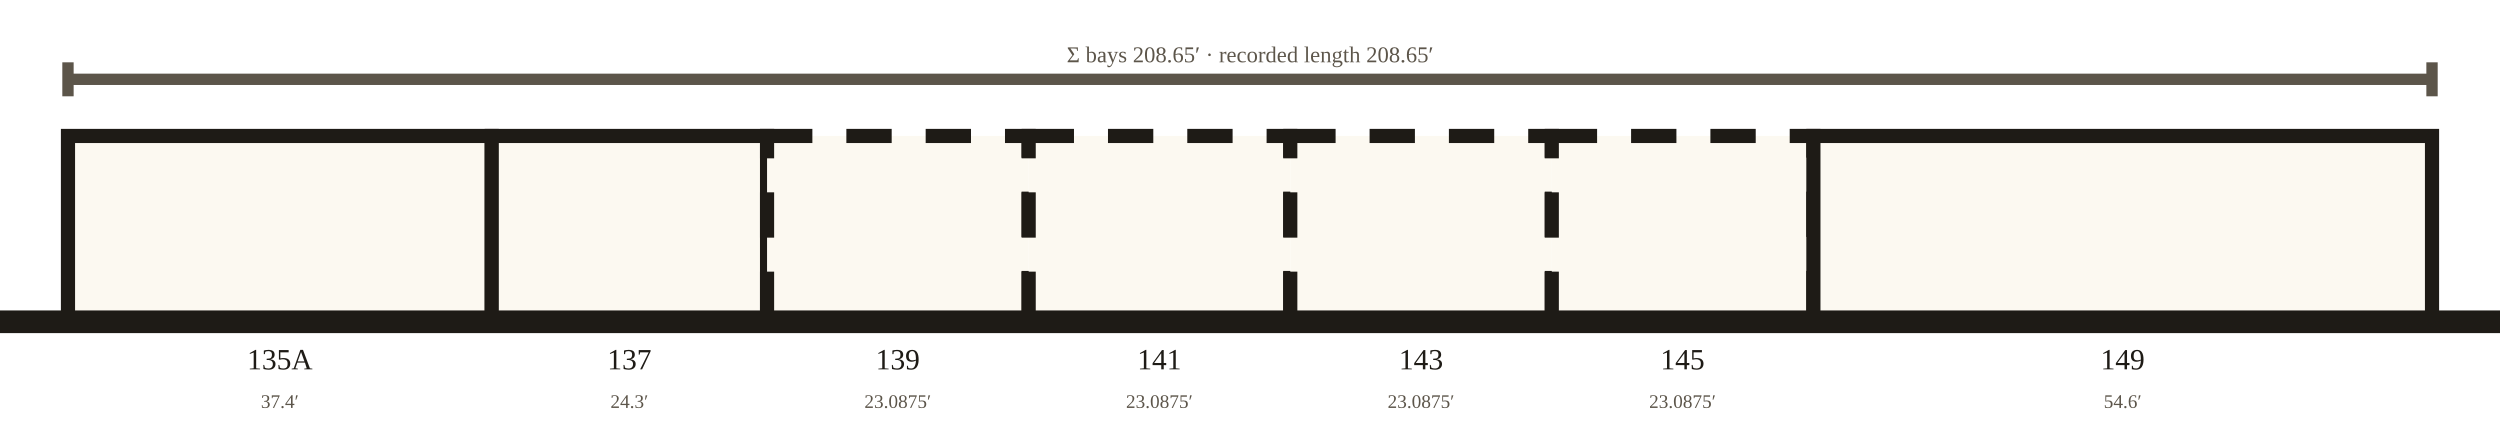
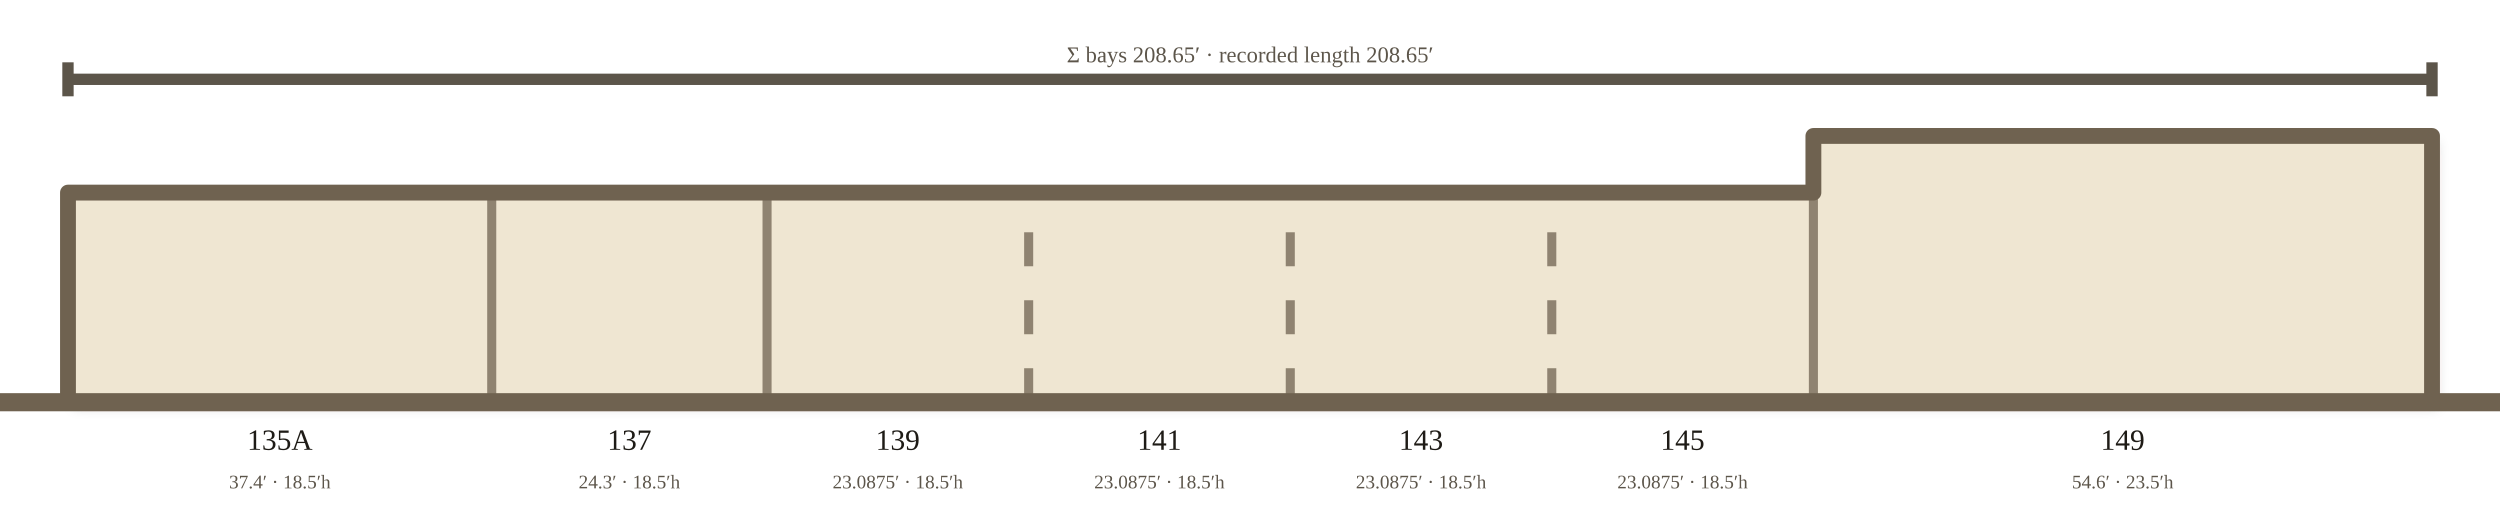
- <svg xmlns="http://www.w3.org/2000/svg" viewBox="-6 -28.4 220.65 39.4" role="img" aria-labelledby="t d" data-geometry-id="geom-otb-short-frontage-elevation" data-units="ft">
+ <svg xmlns="http://www.w3.org/2000/svg" viewBox="-6 -35.5 220.65 46.5" role="img" aria-labelledby="t d" data-geometry-id="geom-otb-short-frontage-elevation" data-units="ft">
+   <defs>
+     <filter id="cc-shadow" x="-5%" y="-5%" width="110%" height="120%">
+       <feDropShadow dx="0.5" dy="0.5" stdDeviation="0.5" flood-color="#3B342A" flood-opacity=".16" />
+     </filter>
+   </defs>
  <style>
-     .cc-face{fill:var(--cc-cre-surface-raised,#FCF9F1);stroke:var(--cc-cre-text,#1E1B16);stroke-width:1.25;vector-effect:non-scaling-stroke}
-     .cc-face--derived{stroke-dasharray:4 3}
-     .cc-grade{stroke:var(--cc-cre-text,#1E1B16);stroke-width:2;vector-effect:non-scaling-stroke}
+     .cc-mass{fill:#EFE6D2}
+     .cc-roof{fill:none;stroke:#6F6250;stroke-width:1.4;vector-effect:non-scaling-stroke;stroke-linejoin:round}
+     .cc-demise{stroke:#6F6250;stroke-width:.8;vector-effect:non-scaling-stroke;opacity:.75}
+     .cc-demise--derived{stroke-dasharray:3 3}
+     .cc-hit{fill:transparent;stroke:none}
+     .cc-grade{stroke:#6F6250;stroke-width:1.6;vector-effect:non-scaling-stroke}
+     .cc-face{fill:#FBF7EE;stroke:#B9A57E;stroke-width:1;vector-effect:non-scaling-stroke}
+     .cc-cab{fill:#E8DEC8;stroke:#6F6250;stroke-width:1;vector-effect:non-scaling-stroke}
+     .cc-head{fill:#D9C9A6;stroke:#6F6250;stroke-width:1;vector-effect:non-scaling-stroke}
+     .cc-wordmark{fill:#FBF7EE;font-family:var(--cc-cre-font-display,Besley,Georgia,serif);font-weight:700;letter-spacing:.04em}
+     .cc-slot{fill:#3B342A;font-family:var(--cc-cre-font-ui,Archivo,Arial,sans-serif)}
    .cc-dim{stroke:var(--cc-cre-text-muted,#5C554A);stroke-width:1;vector-effect:non-scaling-stroke;fill:none}
    .cc-label{fill:var(--cc-cre-text,#1E1B16);font-family:var(--cc-cre-font-meta,"Courier Prime",monospace)}
    .cc-muted{fill:var(--cc-cre-text-muted,#5C554A);font-family:var(--cc-cre-font-meta,"Courier Prime",monospace)}
-     .cc-frame{fill:none;stroke:var(--cc-cre-text-muted,#5C554A);stroke-width:1;stroke-dasharray:6 4;vector-effect:non-scaling-stroke}
  </style>
+   <path class="cc-mass" filter="url(#cc-shadow)" d="M0 0 V-18.5 H37.4 V-18.5 H61.7 V-18.5 H84.79 V-18.5 H107.88 V-18.5 H130.97 V-18.5 H154.05 V-23.5 H208.65 V0" />
+   <g class="cc-demising">
+     <line class="cc-demise" x1="37.4" y1="0" x2="37.4" y2="-18.5" />
+     <line class="cc-demise" x1="61.7" y1="0" x2="61.7" y2="-18.5" />
+     <line class="cc-demise cc-demise--derived" x1="84.79" y1="0" x2="84.79" y2="-18.5" />
+     <line class="cc-demise cc-demise--derived" x1="107.88" y1="0" x2="107.88" y2="-18.5" />
+     <line class="cc-demise cc-demise--derived" x1="130.96" y1="0" x2="130.96" y2="-18.5" />
+     <line class="cc-demise" x1="154.05" y1="0" x2="154.05" y2="-18.5" />
+   </g>
+   <path class="cc-roof" d="M0 0 V-18.5 H37.4 V-18.5 H61.7 V-18.5 H84.79 V-18.5 H107.88 V-18.5 H130.97 V-18.5 H154.05 V-23.5 H208.65 V0" />
  <g id="suite-otb-135a" class="cc-entity" data-entity-id="suite-otb-135a" data-entity-ids="suite-otb-135a" data-suite-label="135" data-width-basis="plat">
-     <rect class="cc-face" x="0" y="-16.4" width="37.4" height="16.4" />
+     <rect class="cc-hit" x="0" y="-18.5" width="37.4" height="18.5" />
    <text class="cc-label" x="18.7" y="4.2" font-size="2.6" text-anchor="middle">135A</text>
-     <text class="cc-muted" x="18.7" y="7.6" font-size="1.7" text-anchor="middle">37.4′</text>
+     <text class="cc-muted" x="18.7" y="7.6" font-size="1.7" text-anchor="middle">37.4′ · 18.5′h</text>
  </g>
  <g id="suite-otb-137" class="cc-entity" data-entity-id="suite-otb-137" data-entity-ids="suite-otb-137" data-suite-label="137" data-width-basis="plat">
-     <rect class="cc-face" x="37.4" y="-16.4" width="24.3" height="16.4" />
+     <rect class="cc-hit" x="37.4" y="-18.5" width="24.3" height="18.5" />
    <text class="cc-label" x="49.55" y="4.2" font-size="2.6" text-anchor="middle">137</text>
-     <text class="cc-muted" x="49.55" y="7.6" font-size="1.7" text-anchor="middle">24.3′</text>
+     <text class="cc-muted" x="49.55" y="7.6" font-size="1.7" text-anchor="middle">24.3′ · 18.5′h</text>
  </g>
  <g id="suite-otb-139" class="cc-entity" data-entity-id="suite-otb-139" data-entity-ids="suite-otb-139" data-suite-label="139" data-width-basis="derived">
-     <rect class="cc-face cc-face--derived" x="61.7" y="-16.4" width="23.087" height="16.4" />
+     <rect class="cc-hit" x="61.7" y="-18.5" width="23.087" height="18.5" />
    <text class="cc-label" x="73.24" y="4.2" font-size="2.6" text-anchor="middle">139</text>
-     <text class="cc-muted" x="73.24" y="7.6" font-size="1.7" text-anchor="middle">23.0875′</text>
+     <text class="cc-muted" x="73.24" y="7.6" font-size="1.7" text-anchor="middle">23.0875′ · 18.5′h</text>
  </g>
  <g id="suite-otb-141" class="cc-entity" data-entity-id="suite-otb-141" data-entity-ids="suite-otb-141" data-suite-label="141" data-width-basis="derived">
-     <rect class="cc-face cc-face--derived" x="84.79" y="-16.4" width="23.087" height="16.4" />
+     <rect class="cc-hit" x="84.79" y="-18.5" width="23.087" height="18.5" />
    <text class="cc-label" x="96.33" y="4.2" font-size="2.6" text-anchor="middle">141</text>
-     <text class="cc-muted" x="96.33" y="7.6" font-size="1.7" text-anchor="middle">23.0875′</text>
+     <text class="cc-muted" x="96.33" y="7.6" font-size="1.7" text-anchor="middle">23.0875′ · 18.5′h</text>
  </g>
  <g id="suite-otb-143" class="cc-entity" data-entity-id="suite-otb-143" data-entity-ids="suite-otb-143" data-suite-label="143" data-width-basis="derived">
-     <rect class="cc-face cc-face--derived" x="107.88" y="-16.4" width="23.087" height="16.4" />
+     <rect class="cc-hit" x="107.88" y="-18.5" width="23.087" height="18.5" />
    <text class="cc-label" x="119.42" y="4.2" font-size="2.6" text-anchor="middle">143</text>
-     <text class="cc-muted" x="119.42" y="7.6" font-size="1.7" text-anchor="middle">23.0875′</text>
+     <text class="cc-muted" x="119.42" y="7.6" font-size="1.7" text-anchor="middle">23.0875′ · 18.5′h</text>
  </g>
  <g id="suite-otb-145" class="cc-entity" data-entity-id="suite-otb-145" data-entity-ids="suite-otb-145" data-suite-label="145" data-width-basis="derived">
-     <rect class="cc-face cc-face--derived" x="130.96" y="-16.4" width="23.087" height="16.4" />
+     <rect class="cc-hit" x="130.96" y="-18.5" width="23.087" height="18.5" />
    <text class="cc-label" x="142.5" y="4.2" font-size="2.6" text-anchor="middle">145</text>
-     <text class="cc-muted" x="142.5" y="7.6" font-size="1.7" text-anchor="middle">23.0875′</text>
+     <text class="cc-muted" x="142.5" y="7.6" font-size="1.7" text-anchor="middle">23.0875′ · 18.5′h</text>
  </g>
  <g id="suite-otb-149" class="cc-entity" data-entity-id="suite-otb-149" data-entity-ids="suite-otb-149" data-suite-label="149" data-width-basis="plat">
-     <rect class="cc-face" x="154.05" y="-16.4" width="54.6" height="16.4" />
+     <rect class="cc-hit" x="154.05" y="-23.5" width="54.6" height="23.5" />
    <text class="cc-label" x="181.35" y="4.2" font-size="2.6" text-anchor="middle">149</text>
-     <text class="cc-muted" x="181.35" y="7.6" font-size="1.7" text-anchor="middle">54.6′</text>
+     <text class="cc-muted" x="181.35" y="7.6" font-size="1.7" text-anchor="middle">54.6′ · 23.5′h</text>
  </g>
  <line class="cc-grade" x1="-6" y1="0" x2="214.65" y2="0" />
  <g class="cc-dimstring">
-     <path class="cc-dim" d="M0 -21.4 H208.65 M0 -22.9 V-19.9 M208.65 -22.9 V-19.9" />
-     <text class="cc-muted" x="104.33" y="-22.9" font-size="2" text-anchor="middle">Σ bays 208.65′ · recorded length 208.65′</text>
+     <path class="cc-dim" d="M0 -28.5 H208.65 M0 -30 V-27 M208.65 -30 V-27" />
+     <text class="cc-muted" x="104.33" y="-30" font-size="2" text-anchor="middle">Σ bays 208.65′ · recorded length 208.65′</text>
  </g>
</svg>
